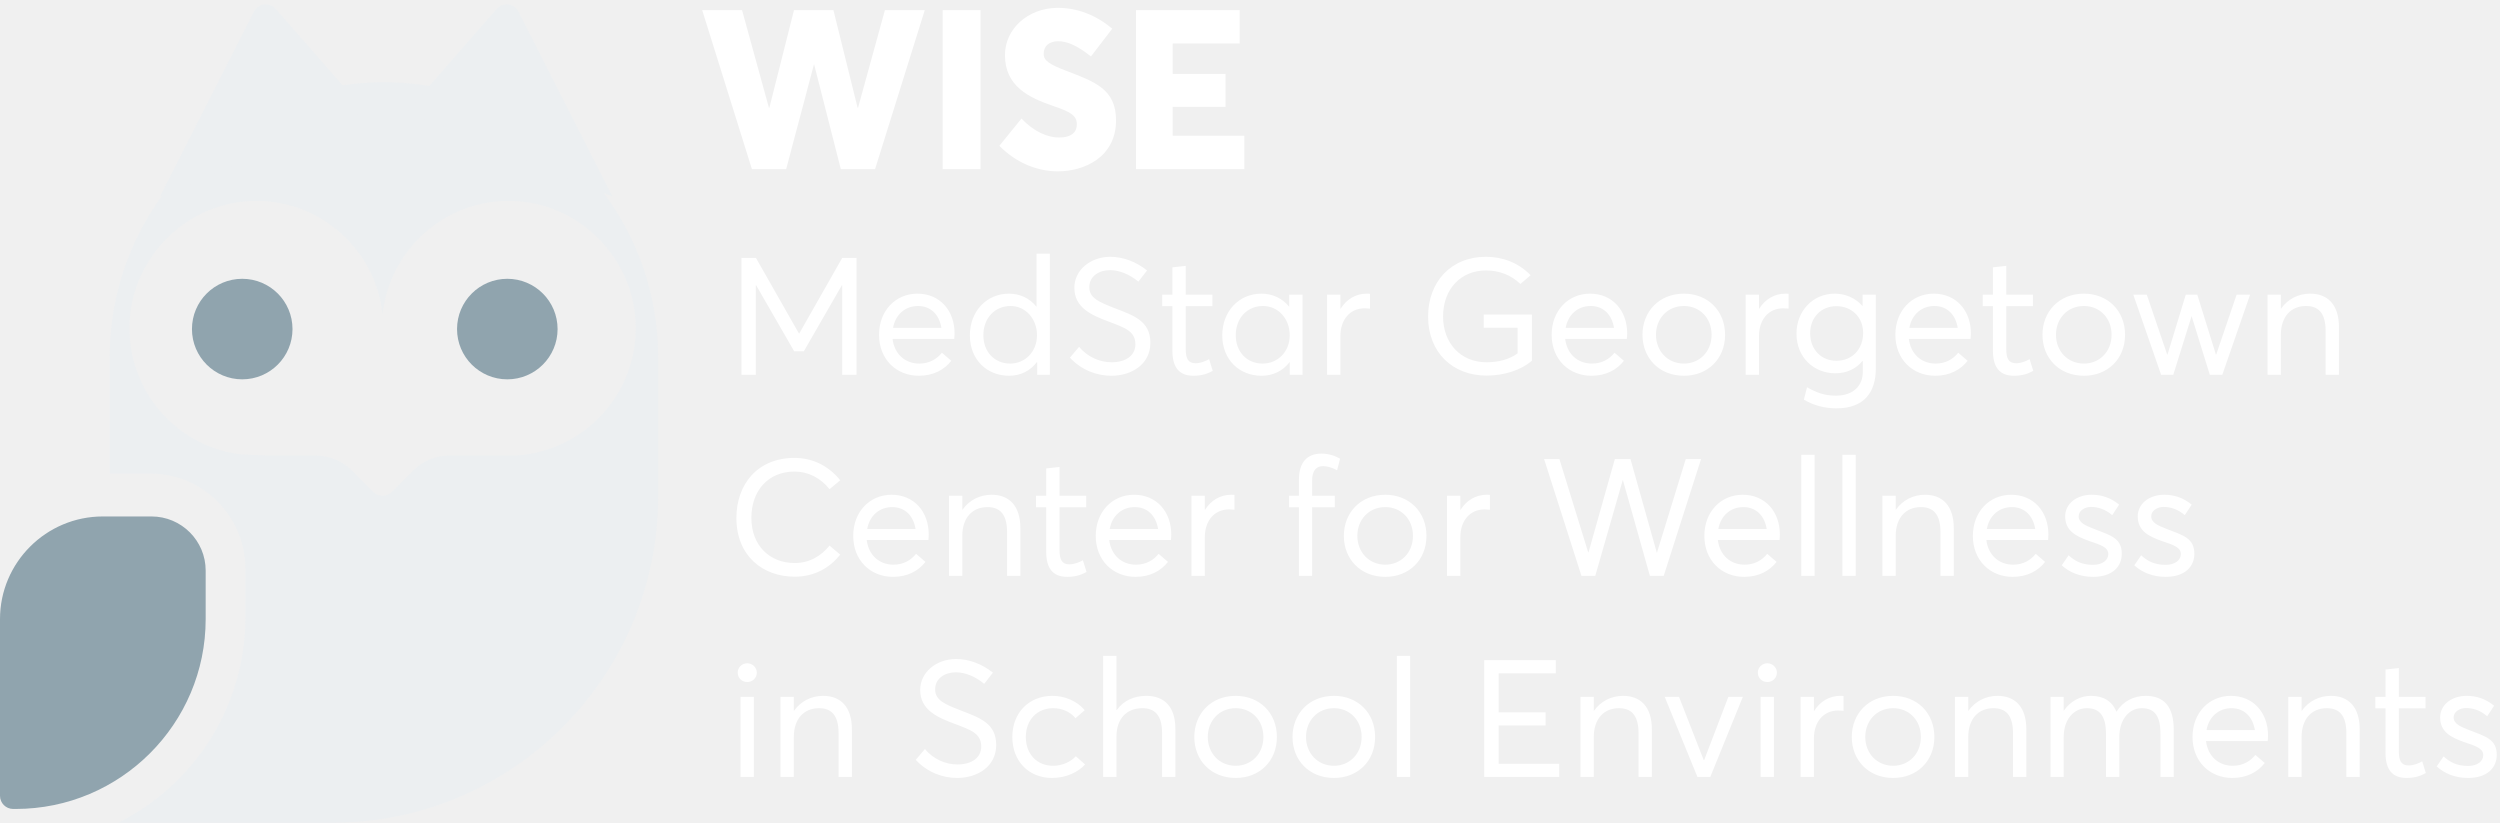
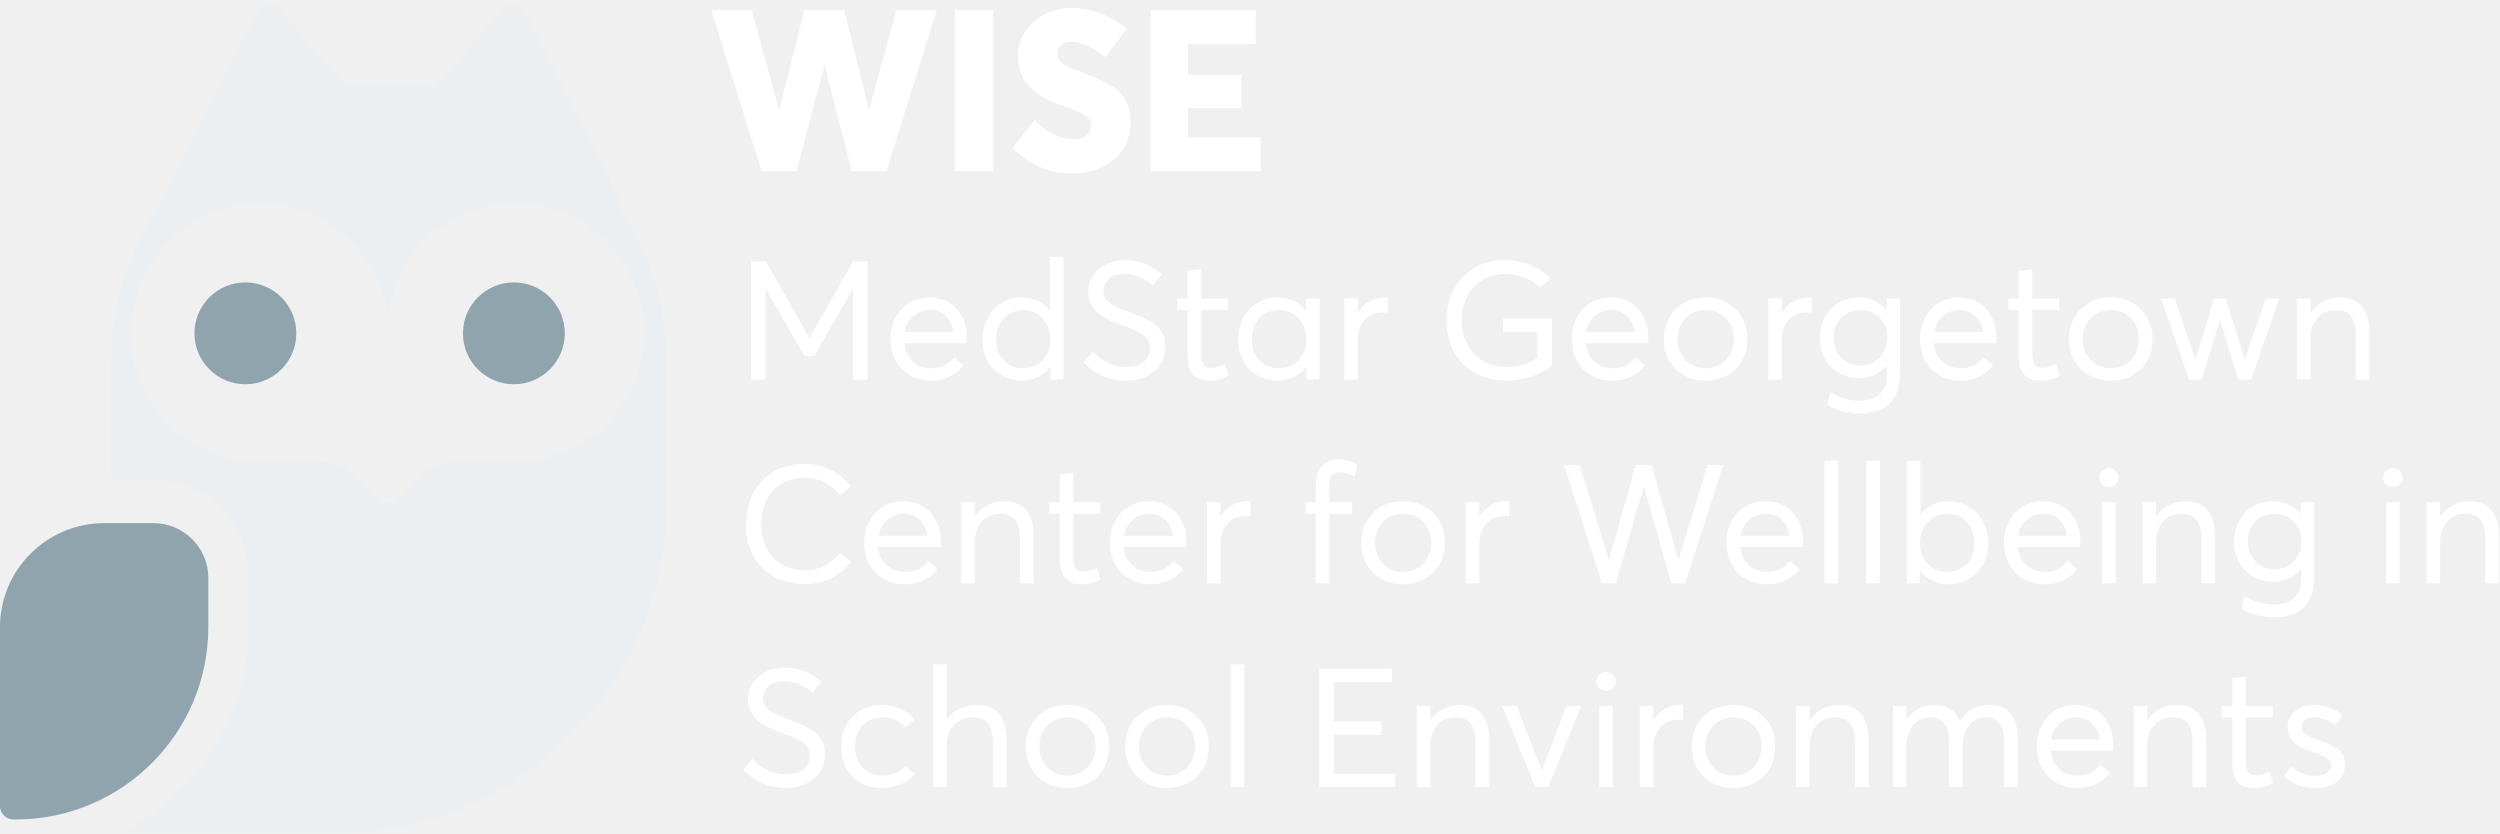
- <svg xmlns="http://www.w3.org/2000/svg" width="547px" height="180px" viewBox="0 0 547 180" version="1.1">
+ <svg xmlns="http://www.w3.org/2000/svg" width="540px" height="180px" viewBox="0 0 540 180" version="1.1">
  <defs />
  <g id="Logo" stroke="none" stroke-width="1" fill="none" fill-rule="evenodd">
    <g id="Artboard-Copy-7" transform="translate(-20, -29)">
      <g id="Group-2" transform="translate(20, 30)">
        <g id="Group">
          <path d="M3.421,176 L2.88,176 C1.289,176 3.98885737e-15,174.711 -4.4408921e-16,173.12 L0,134.472 C0,122.082 10.094,112 22.5,112 L33.15,112 C39.684,112 45,117.31 45,123.835 L45,134.472 C45,157.371 26.348,176 3.421,176 Z" id="path-1-path" fill="#90A4AE" />
          <path d="M72.808,179 L25.922,179 C42.373,170.742 53.695,153.732 53.695,134.03 L53.695,123.481 C53.695,111.959 44.379,102.616 32.885,102.616 L24,102.616 L24,77.159 C24,43.986 50.917,17 84,17 C117.085,17 144,43.988 144,77.159 L144,107.615 C144.002,146.977 112.065,179 72.808,179 Z M139.057,69.264 C138.308,55.431 127.084,43.988 113.299,43.027 C112.631,42.981 111.972,42.957 111.315,42.957 C97.017,42.957 85.249,53.792 83.711,67.718 C82.173,53.792 70.408,42.957 56.107,42.957 C55.446,42.957 54.779,42.981 54.108,43.027 C40.548,43.978 29.422,55.072 28.403,68.663 C27.275,83.727 38.109,96.461 52.362,98.392 L58.354,98.674 L69.083,98.674 C72.059,98.674 74.916,99.86 77.021,101.971 L81.67,106.632 C82.793,107.758 84.617,107.76 85.743,106.637 C85.745,106.635 85.746,106.633 85.748,106.632 L90.397,101.971 C92.502,99.86 95.357,98.674 98.335,98.674 L112.871,98.674 C127.996,97.753 139.9,84.824 139.057,69.264 Z" id="Combined-Shape" fill="#ECEFF1" />
          <circle id="Oval" fill="#90A4AE" cx="53" cy="71" r="11" />
          <circle id="Oval-Copy" fill="#90A4AE" cx="111" cy="71" r="11" />
          <path d="M60.305,0.93 L80,23.433 L35,42 L55.57,1.522 C56.291,0.104 58.025,-0.462 59.443,0.259 C59.77,0.425 60.063,0.653 60.305,0.93 Z" id="Triangle-2" fill="#ECEFF1" />
          <path d="M114.305,0.93 L134,23.433 L89,42 L109.57,1.522 C110.291,0.104 112.025,-0.462 113.443,0.259 C113.77,0.425 114.063,0.653 114.305,0.93 Z" id="Triangle-2-Copy" fill="#ECEFF1" transform="translate(111.5, 21) scale(-1, 1) translate(-111.5, -21) " />
        </g>
-         <path d="M184.272,55.44 L187.404,55.44 L187.404,81 L184.272,81 L184.272,61.416 L184.2,61.416 L175.884,75.852 L173.76,75.852 L165.444,61.416 L165.372,61.416 L165.372,81 L162.24,81 L162.24,55.44 L165.408,55.44 L174.804,71.964 L174.876,71.964 L184.272,55.44 Z M208.86,71.964 C208.86,72.432 208.788,73.044 208.788,73.152 L195.288,73.152 C195.684,76.428 197.988,78.552 201.156,78.552 C203.352,78.552 205.008,77.544 206.088,76.176 L208.14,77.94 C206.628,79.884 204.252,81.216 201.048,81.216 C196.08,81.216 192.336,77.58 192.336,72.252 C192.336,66.96 195.972,63.252 200.724,63.252 C205.62,63.252 208.86,66.924 208.86,71.964 Z M200.868,65.952 C198.132,65.952 195.936,67.752 195.396,70.74 L205.98,70.74 C205.512,67.86 203.676,65.952 200.868,65.952 Z M226.788,54.504 L229.704,54.504 L229.704,81 L226.932,81 L226.932,78.228 L226.86,78.228 C225.456,80.1 223.332,81.216 220.812,81.216 C215.952,81.216 212.208,77.724 212.208,72.36 C212.208,67.176 215.808,63.252 220.776,63.252 C223.152,63.252 225.312,64.26 226.752,66.096 L226.788,66.096 L226.788,54.504 Z M221.064,78.552 C224.16,78.552 226.896,76.068 226.896,72.36 C226.896,68.76 224.412,65.952 221.1,65.952 C217.788,65.952 215.16,68.472 215.16,72.36 C215.16,75.888 217.5,78.552 221.064,78.552 Z M243.168,81.216 C239.964,81.216 236.652,79.992 234.096,77.256 L236.112,74.88 C237.948,77.148 240.72,78.264 243.204,78.264 C246.336,78.264 248.424,76.788 248.424,74.34 C248.424,71.46 246.12,70.704 242.7,69.408 C238.92,68.004 235.068,66.384 235.068,61.956 C235.068,58.14 238.524,55.224 242.88,55.188 C245.724,55.188 248.532,56.232 250.98,58.176 L249.072,60.624 C247.056,58.932 244.788,58.104 242.88,58.104 C240.504,58.104 238.344,59.4 238.344,61.812 C238.308,64.26 240.612,65.124 243.78,66.384 C248.1,68.04 251.7,69.228 251.7,74.016 C251.7,78.732 247.56,81.216 243.168,81.216 Z M261.096,81.216 C257.964,81.216 256.524,79.308 256.524,75.78 L256.524,65.988 L254.292,65.988 L254.292,63.468 L256.524,63.468 L256.524,57.492 L259.44,57.168 L259.44,63.468 L265.272,63.468 L265.272,65.988 L259.44,65.988 L259.44,75.348 C259.44,77.436 259.944,78.48 261.6,78.48 C262.644,78.48 263.724,78.048 264.552,77.58 L265.344,80.136 C264.372,80.676 263.148,81.216 261.096,81.216 Z M282.084,63.468 L285,63.468 L285,81 L282.192,81 L282.192,78.228 L282.156,78.228 C280.752,80.1 278.592,81.216 276.036,81.216 C271.176,81.216 267.432,77.724 267.432,72.36 C267.432,67.176 271.032,63.252 276,63.252 C278.412,63.252 280.572,64.26 282.048,66.096 L282.084,66.096 L282.084,63.468 Z M276.288,78.552 C279.456,78.552 282.192,76.068 282.192,72.36 C282.192,68.76 279.708,65.952 276.324,65.952 C273.012,65.952 270.384,68.472 270.384,72.36 C270.384,75.888 272.724,78.552 276.288,78.552 Z M299.04,63.252 C299.328,63.252 299.58,63.252 299.76,63.288 L299.76,66.528 C299.364,66.492 298.896,66.456 298.608,66.456 C295.296,66.456 293.28,69.012 293.28,72.54 L293.28,81 L290.364,81 L290.364,63.468 L293.28,63.468 L293.28,66.564 L293.316,66.564 C294.612,64.476 296.664,63.252 299.04,63.252 Z M324.636,67.824 L335.184,67.824 L335.184,77.94 C332.808,79.956 329.172,81.18 325.248,81.18 C317.904,81.18 312.468,76.176 312.468,68.256 C312.468,60.696 317.436,55.188 325.14,55.188 C328.596,55.188 332.16,56.376 334.896,59.22 L332.664,61.128 C330.612,59.184 328.092,58.176 325.104,58.176 C319.74,58.176 315.744,62.136 315.744,68.256 C315.744,74.016 319.524,78.264 325.248,78.264 C327.804,78.264 330.144,77.688 332.052,76.32 L332.052,70.704 L324.636,70.704 L324.636,67.824 Z M356.028,71.964 C356.028,72.432 355.956,73.044 355.956,73.152 L342.456,73.152 C342.852,76.428 345.156,78.552 348.324,78.552 C350.52,78.552 352.176,77.544 353.256,76.176 L355.308,77.94 C353.796,79.884 351.42,81.216 348.216,81.216 C343.248,81.216 339.504,77.58 339.504,72.252 C339.504,66.96 343.14,63.252 347.892,63.252 C352.788,63.252 356.028,66.924 356.028,71.964 Z M348.036,65.952 C345.3,65.952 343.104,67.752 342.564,70.74 L353.148,70.74 C352.68,67.86 350.844,65.952 348.036,65.952 Z M368.448,81.216 C362.976,81.216 359.376,77.292 359.376,72.252 C359.376,67.212 362.976,63.252 368.448,63.252 C373.596,63.252 377.448,66.924 377.448,72.252 C377.448,77.58 373.596,81.216 368.448,81.216 Z M368.448,78.552 C371.832,78.552 374.496,75.96 374.496,72.252 C374.496,68.508 371.832,65.952 368.448,65.952 C364.776,65.952 362.328,68.76 362.328,72.252 C362.328,75.744 364.812,78.552 368.448,78.552 Z M390.624,63.252 C390.912,63.252 391.164,63.252 391.344,63.288 L391.344,66.528 C390.948,66.492 390.48,66.456 390.192,66.456 C386.88,66.456 384.864,69.012 384.864,72.54 L384.864,81 L381.948,81 L381.948,63.468 L384.864,63.468 L384.864,66.564 L384.9,66.564 C386.196,64.476 388.248,63.252 390.624,63.252 Z M407.544,63.468 L410.424,63.468 L410.424,79.668 C410.424,84.744 407.94,88.344 401.82,88.344 C399.192,88.344 396.78,87.696 394.692,86.436 L395.376,83.736 C397.428,84.888 399.192,85.572 401.676,85.572 C405.636,85.572 407.58,83.268 407.58,80.424 L407.58,77.976 L407.508,77.976 C406.14,79.668 404.088,80.676 401.568,80.676 C396.888,80.676 393.072,77.22 393.072,72 C393.072,67.032 396.672,63.252 401.424,63.252 C403.764,63.252 405.96,64.188 407.472,65.916 L407.544,65.916 L407.544,63.468 Z M401.784,77.94 C405.312,77.94 407.652,75.348 407.652,71.856 C407.652,68.328 405.096,65.988 401.784,65.988 C398.436,65.988 396.06,68.508 396.06,71.892 C396.06,75.636 398.652,77.94 401.784,77.94 Z M431.232,71.964 C431.232,72.432 431.16,73.044 431.16,73.152 L417.66,73.152 C418.056,76.428 420.36,78.552 423.528,78.552 C425.724,78.552 427.38,77.544 428.46,76.176 L430.512,77.94 C429,79.884 426.624,81.216 423.42,81.216 C418.452,81.216 414.708,77.58 414.708,72.252 C414.708,66.96 418.344,63.252 423.096,63.252 C427.992,63.252 431.232,66.924 431.232,71.964 Z M423.24,65.952 C420.504,65.952 418.308,67.752 417.768,70.74 L428.352,70.74 C427.884,67.86 426.048,65.952 423.24,65.952 Z M440.628,81.216 C437.496,81.216 436.056,79.308 436.056,75.78 L436.056,65.988 L433.824,65.988 L433.824,63.468 L436.056,63.468 L436.056,57.492 L438.972,57.168 L438.972,63.468 L444.804,63.468 L444.804,65.988 L438.972,65.988 L438.972,75.348 C438.972,77.436 439.476,78.48 441.132,78.48 C442.176,78.48 443.256,78.048 444.084,77.58 L444.876,80.136 C443.904,80.676 442.68,81.216 440.628,81.216 Z M455.964,81.216 C450.492,81.216 446.892,77.292 446.892,72.252 C446.892,67.212 450.492,63.252 455.964,63.252 C461.112,63.252 464.964,66.924 464.964,72.252 C464.964,77.58 461.112,81.216 455.964,81.216 Z M455.964,78.552 C459.348,78.552 462.012,75.96 462.012,72.252 C462.012,68.508 459.348,65.952 455.964,65.952 C452.292,65.952 449.844,68.76 449.844,72.252 C449.844,75.744 452.328,78.552 455.964,78.552 Z M489.372,63.468 L492.324,63.468 L486.24,81 L483.504,81 L479.544,68.22 L479.508,68.22 L475.512,81 L472.848,81 L466.764,63.468 L469.716,63.468 L474.18,76.572 L474.252,76.572 L478.248,63.468 L480.768,63.468 L484.836,76.572 L484.908,76.572 L489.372,63.468 Z M505.464,63.252 C509.244,63.252 511.764,65.592 511.764,70.596 L511.764,81 L508.848,81 L508.848,71.424 C508.848,67.32 507.12,65.952 504.564,65.952 C501.252,65.952 499.056,68.292 499.056,72.252 L499.056,81 L496.14,81 L496.14,63.468 L499.056,63.468 L499.056,66.528 L499.092,66.528 C500.568,64.44 502.872,63.252 505.464,63.252 Z M173.868,125.18 C166.956,125.18 161.124,120.68 161.124,112.328 C161.124,105.056 165.66,99.188 173.868,99.188 C177.396,99.188 181.068,100.628 183.84,104.084 L181.5,106.028 C179.556,103.58 176.82,102.176 173.868,102.176 C168.036,102.176 164.4,106.388 164.4,112.328 C164.4,118.412 168.468,122.192 173.868,122.192 C177.18,122.192 179.7,120.608 181.5,118.376 L183.84,120.356 C181.608,123.128 178.368,125.18 173.868,125.18 Z M203.208,115.964 C203.208,116.432 203.136,117.044 203.136,117.152 L189.636,117.152 C190.032,120.428 192.336,122.552 195.504,122.552 C197.7,122.552 199.356,121.544 200.436,120.176 L202.488,121.94 C200.976,123.884 198.6,125.216 195.396,125.216 C190.428,125.216 186.684,121.58 186.684,116.252 C186.684,110.96 190.32,107.252 195.072,107.252 C199.968,107.252 203.208,110.924 203.208,115.964 Z M195.216,109.952 C192.48,109.952 190.284,111.752 189.744,114.74 L200.328,114.74 C199.86,111.86 198.024,109.952 195.216,109.952 Z M216.96,107.252 C220.74,107.252 223.26,109.592 223.26,114.596 L223.26,125 L220.344,125 L220.344,115.424 C220.344,111.32 218.616,109.952 216.06,109.952 C212.748,109.952 210.552,112.292 210.552,116.252 L210.552,125 L207.636,125 L207.636,107.468 L210.552,107.468 L210.552,110.528 L210.588,110.528 C212.064,108.44 214.368,107.252 216.96,107.252 Z M233.484,125.216 C230.352,125.216 228.912,123.308 228.912,119.78 L228.912,109.988 L226.68,109.988 L226.68,107.468 L228.912,107.468 L228.912,101.492 L231.828,101.168 L231.828,107.468 L237.66,107.468 L237.66,109.988 L231.828,109.988 L231.828,119.348 C231.828,121.436 232.332,122.48 233.988,122.48 C235.032,122.48 236.112,122.048 236.94,121.58 L237.732,124.136 C236.76,124.676 235.536,125.216 233.484,125.216 Z M256.272,115.964 C256.272,116.432 256.2,117.044 256.2,117.152 L242.7,117.152 C243.096,120.428 245.4,122.552 248.568,122.552 C250.764,122.552 252.42,121.544 253.5,120.176 L255.552,121.94 C254.04,123.884 251.664,125.216 248.46,125.216 C243.492,125.216 239.748,121.58 239.748,116.252 C239.748,110.96 243.384,107.252 248.136,107.252 C253.032,107.252 256.272,110.924 256.272,115.964 Z M248.28,109.952 C245.544,109.952 243.348,111.752 242.808,114.74 L253.392,114.74 C252.924,111.86 251.088,109.952 248.28,109.952 Z M269.376,107.252 C269.664,107.252 269.916,107.252 270.096,107.288 L270.096,110.528 C269.7,110.492 269.232,110.456 268.944,110.456 C265.632,110.456 263.616,113.012 263.616,116.54 L263.616,125 L260.7,125 L260.7,107.468 L263.616,107.468 L263.616,110.564 L263.652,110.564 C264.948,108.476 267,107.252 269.376,107.252 Z M284.208,125 L284.208,109.988 L282.048,109.988 L282.048,107.468 L284.208,107.468 L284.208,103.94 C284.208,100.16 286.008,98.252 289.104,98.252 C290.868,98.252 292.236,98.792 293.208,99.368 L292.56,101.888 C291.444,101.312 290.436,100.988 289.5,100.988 C288.06,100.988 287.088,101.888 287.088,104.192 L287.088,107.468 L292.056,107.468 L292.056,109.988 L287.088,109.988 L287.088,125 L284.208,125 Z M303.108,125.216 C297.636,125.216 294.036,121.292 294.036,116.252 C294.036,111.212 297.636,107.252 303.108,107.252 C308.256,107.252 312.108,110.924 312.108,116.252 C312.108,121.58 308.256,125.216 303.108,125.216 Z M303.108,122.552 C306.492,122.552 309.156,119.96 309.156,116.252 C309.156,112.508 306.492,109.952 303.108,109.952 C299.436,109.952 296.988,112.76 296.988,116.252 C296.988,119.744 299.472,122.552 303.108,122.552 Z M325.284,107.252 C325.572,107.252 325.824,107.252 326.004,107.288 L326.004,110.528 C325.608,110.492 325.14,110.456 324.852,110.456 C321.54,110.456 319.524,113.012 319.524,116.54 L319.524,125 L316.608,125 L316.608,107.468 L319.524,107.468 L319.524,110.564 L319.56,110.564 C320.856,108.476 322.908,107.252 325.284,107.252 Z M368.844,99.44 L372.192,99.44 L364.02,125 L360.996,125 L355.092,104.048 L355.056,104.048 L349.044,125 L346.02,125 L337.848,99.44 L341.196,99.44 L347.496,119.852 L347.568,119.852 L353.328,99.44 L356.748,99.44 L362.508,119.924 L362.544,119.924 L368.844,99.44 Z M389.436,115.964 C389.436,116.432 389.364,117.044 389.364,117.152 L375.864,117.152 C376.26,120.428 378.564,122.552 381.732,122.552 C383.928,122.552 385.584,121.544 386.664,120.176 L388.716,121.94 C387.204,123.884 384.828,125.216 381.624,125.216 C376.656,125.216 372.912,121.58 372.912,116.252 C372.912,110.96 376.548,107.252 381.3,107.252 C386.196,107.252 389.436,110.924 389.436,115.964 Z M381.444,109.952 C378.708,109.952 376.512,111.752 375.972,114.74 L386.556,114.74 C386.088,111.86 384.252,109.952 381.444,109.952 Z M394.116,125 L394.116,98.504 L397.032,98.504 L397.032,125 L394.116,125 Z M403.116,125 L403.116,98.504 L406.032,98.504 L406.032,125 L403.116,125 Z M421.188,107.252 C424.968,107.252 427.488,109.592 427.488,114.596 L427.488,125 L424.572,125 L424.572,115.424 C424.572,111.32 422.844,109.952 420.288,109.952 C416.976,109.952 414.78,112.292 414.78,116.252 L414.78,125 L411.864,125 L411.864,107.468 L414.78,107.468 L414.78,110.528 L414.816,110.528 C416.292,108.44 418.596,107.252 421.188,107.252 Z M448.188,115.964 C448.188,116.432 448.116,117.044 448.116,117.152 L434.616,117.152 C435.012,120.428 437.316,122.552 440.484,122.552 C442.68,122.552 444.336,121.544 445.416,120.176 L447.468,121.94 C445.956,123.884 443.58,125.216 440.376,125.216 C435.408,125.216 431.664,121.58 431.664,116.252 C431.664,110.96 435.3,107.252 440.052,107.252 C444.948,107.252 448.188,110.924 448.188,115.964 Z M440.196,109.952 C437.46,109.952 435.264,111.752 434.724,114.74 L445.308,114.74 C444.84,111.86 443.004,109.952 440.196,109.952 Z M457.98,125.216 C455.1,125.216 452.832,124.244 451.104,122.696 L452.616,120.5 C453.984,121.76 455.496,122.588 457.98,122.588 C460.068,122.588 461.292,121.508 461.292,120.248 C461.292,118.736 459.672,118.232 457.116,117.368 C454.272,116.36 451.86,115.172 451.86,111.968 C451.86,109.268 454.308,107.252 457.656,107.252 C459.744,107.252 461.724,107.828 463.668,109.412 L462.156,111.716 C460.608,110.384 458.988,109.916 457.512,109.916 C456.18,109.916 454.812,110.708 454.812,111.968 C454.812,113.336 456.252,113.984 458.124,114.704 C461.832,116.144 464.28,116.756 464.244,120.212 C464.244,122.948 462.192,125.216 457.98,125.216 Z M473.856,125.216 C470.976,125.216 468.708,124.244 466.98,122.696 L468.492,120.5 C469.86,121.76 471.372,122.588 473.856,122.588 C475.944,122.588 477.168,121.508 477.168,120.248 C477.168,118.736 475.548,118.232 472.992,117.368 C470.148,116.36 467.736,115.172 467.736,111.968 C467.736,109.268 470.184,107.252 473.532,107.252 C475.62,107.252 477.6,107.828 479.544,109.412 L478.032,111.716 C476.484,110.384 474.864,109.916 473.388,109.916 C472.056,109.916 470.688,110.708 470.688,111.968 C470.688,113.336 472.128,113.984 474,114.704 C477.708,116.144 480.156,116.756 480.12,120.212 C480.12,122.948 478.068,125.216 473.856,125.216 Z M163.5,148.228 C162.312,148.228 161.412,147.328 161.412,146.176 C161.412,145.06 162.312,144.124 163.5,144.124 C164.652,144.124 165.588,145.06 165.588,146.176 C165.588,147.328 164.652,148.228 163.5,148.228 Z M162.024,169 L162.024,151.468 L164.94,151.468 L164.94,169 L162.024,169 Z M180.096,151.252 C183.876,151.252 186.396,153.592 186.396,158.596 L186.396,169 L183.48,169 L183.48,159.424 C183.48,155.32 181.752,153.952 179.196,153.952 C175.884,153.952 173.688,156.292 173.688,160.252 L173.688,169 L170.772,169 L170.772,151.468 L173.688,151.468 L173.688,154.528 L173.724,154.528 C175.2,152.44 177.504,151.252 180.096,151.252 Z M209.436,169.216 C206.232,169.216 202.92,167.992 200.364,165.256 L202.38,162.88 C204.216,165.148 206.988,166.264 209.472,166.264 C212.604,166.264 214.692,164.788 214.692,162.34 C214.692,159.46 212.388,158.704 208.968,157.408 C205.188,156.004 201.336,154.384 201.336,149.956 C201.336,146.14 204.792,143.224 209.148,143.188 C211.992,143.188 214.8,144.232 217.248,146.176 L215.34,148.624 C213.324,146.932 211.056,146.104 209.148,146.104 C206.772,146.104 204.612,147.4 204.612,149.812 C204.576,152.26 206.88,153.124 210.048,154.384 C214.368,156.04 217.968,157.228 217.968,162.016 C217.968,166.732 213.828,169.216 209.436,169.216 Z M230.172,169.216 C225.132,169.216 221.496,165.58 221.496,160.252 C221.496,154.96 225.132,151.252 230.28,151.252 C232.908,151.252 235.608,152.332 237.336,154.384 L235.32,156.148 C234.24,154.816 232.512,153.952 230.424,153.952 C226.896,153.952 224.448,156.544 224.448,160.252 C224.448,163.996 226.896,166.552 230.424,166.552 C232.476,166.552 234.312,165.652 235.392,164.464 L237.408,166.264 C235.932,167.92 233.304,169.216 230.172,169.216 Z M250.8,151.252 C254.616,151.252 257.172,153.484 257.172,158.488 L257.172,169 L254.256,169 L254.256,159.316 C254.256,155.356 252.528,153.952 249.972,153.952 C246.48,153.952 244.284,156.256 244.284,160.18 L244.284,169 L241.368,169 L241.368,142.504 L244.284,142.504 L244.284,154.348 L244.356,154.348 C245.796,152.332 248.1,151.252 250.8,151.252 Z M270.384,169.216 C264.912,169.216 261.312,165.292 261.312,160.252 C261.312,155.212 264.912,151.252 270.384,151.252 C275.532,151.252 279.384,154.924 279.384,160.252 C279.384,165.58 275.532,169.216 270.384,169.216 Z M270.384,166.552 C273.768,166.552 276.432,163.96 276.432,160.252 C276.432,156.508 273.768,153.952 270.384,153.952 C266.712,153.952 264.264,156.76 264.264,160.252 C264.264,163.744 266.748,166.552 270.384,166.552 Z M291.876,169.216 C286.404,169.216 282.804,165.292 282.804,160.252 C282.804,155.212 286.404,151.252 291.876,151.252 C297.024,151.252 300.876,154.924 300.876,160.252 C300.876,165.58 297.024,169.216 291.876,169.216 Z M291.876,166.552 C295.26,166.552 297.924,163.96 297.924,160.252 C297.924,156.508 295.26,153.952 291.876,153.952 C288.204,153.952 285.756,156.76 285.756,160.252 C285.756,163.744 288.24,166.552 291.876,166.552 Z M305.628,169 L305.628,142.504 L308.544,142.504 L308.544,169 L305.628,169 Z M324.744,169 L324.744,143.44 L340.404,143.44 L340.404,146.32 L327.912,146.32 L327.912,154.852 L338.172,154.852 L338.172,157.732 L327.912,157.732 L327.912,166.12 L341.16,166.12 L341.16,169 L324.744,169 Z M355.128,151.252 C358.908,151.252 361.428,153.592 361.428,158.596 L361.428,169 L358.512,169 L358.512,159.424 C358.512,155.32 356.784,153.952 354.228,153.952 C350.916,153.952 348.72,156.292 348.72,160.252 L348.72,169 L345.804,169 L345.804,151.468 L348.72,151.468 L348.72,154.528 L348.756,154.528 C350.232,152.44 352.536,151.252 355.128,151.252 Z M378.168,151.468 L381.336,151.468 L374.208,169 L371.4,169 L364.236,151.468 L367.368,151.468 L372.768,165.292 L372.876,165.292 L378.168,151.468 Z M386.7,148.228 C385.512,148.228 384.612,147.328 384.612,146.176 C384.612,145.06 385.512,144.124 386.7,144.124 C387.852,144.124 388.788,145.06 388.788,146.176 C388.788,147.328 387.852,148.228 386.7,148.228 Z M385.224,169 L385.224,151.468 L388.14,151.468 L388.14,169 L385.224,169 Z M402.648,151.252 C402.936,151.252 403.188,151.252 403.368,151.288 L403.368,154.528 C402.972,154.492 402.504,154.456 402.216,154.456 C398.904,154.456 396.888,157.012 396.888,160.54 L396.888,169 L393.972,169 L393.972,151.468 L396.888,151.468 L396.888,154.564 L396.924,154.564 C398.22,152.476 400.272,151.252 402.648,151.252 Z M414.24,169.216 C408.768,169.216 405.168,165.292 405.168,160.252 C405.168,155.212 408.768,151.252 414.24,151.252 C419.388,151.252 423.24,154.924 423.24,160.252 C423.24,165.58 419.388,169.216 414.24,169.216 Z M414.24,166.552 C417.624,166.552 420.288,163.96 420.288,160.252 C420.288,156.508 417.624,153.952 414.24,153.952 C410.568,153.952 408.12,156.76 408.12,160.252 C408.12,163.744 410.604,166.552 414.24,166.552 Z M437.064,151.252 C440.844,151.252 443.364,153.592 443.364,158.596 L443.364,169 L440.448,169 L440.448,159.424 C440.448,155.32 438.72,153.952 436.164,153.952 C432.852,153.952 430.656,156.292 430.656,160.252 L430.656,169 L427.74,169 L427.74,151.468 L430.656,151.468 L430.656,154.528 L430.692,154.528 C432.168,152.44 434.472,151.252 437.064,151.252 Z M469.464,151.252 C473.46,151.252 475.62,153.556 475.62,158.74 L475.62,169 L472.704,169 L472.704,159.532 C472.704,155.572 471.372,153.952 468.6,153.952 C465.9,153.952 463.704,156.364 463.704,160.288 L463.704,169 L460.788,169 L460.788,159.496 C460.788,155.608 459.348,153.952 456.612,153.952 C453.768,153.952 451.536,156.364 451.536,160.288 L451.536,169 L448.656,169 L448.656,151.468 L451.536,151.468 L451.536,154.492 L451.572,154.492 C453.012,152.404 455.208,151.252 457.476,151.252 C460.176,151.252 462.12,152.368 463.056,154.708 L463.092,154.708 C464.496,152.476 466.8,151.252 469.464,151.252 Z M496.248,159.964 C496.248,160.432 496.176,161.044 496.176,161.152 L482.676,161.152 C483.072,164.428 485.376,166.552 488.544,166.552 C490.74,166.552 492.396,165.544 493.476,164.176 L495.528,165.94 C494.016,167.884 491.64,169.216 488.436,169.216 C483.468,169.216 479.724,165.58 479.724,160.252 C479.724,154.96 483.36,151.252 488.112,151.252 C493.008,151.252 496.248,154.924 496.248,159.964 Z M488.256,153.952 C485.52,153.952 483.324,155.752 482.784,158.74 L493.368,158.74 C492.9,155.86 491.064,153.952 488.256,153.952 Z M510,151.252 C513.78,151.252 516.3,153.592 516.3,158.596 L516.3,169 L513.384,169 L513.384,159.424 C513.384,155.32 511.656,153.952 509.1,153.952 C505.788,153.952 503.592,156.292 503.592,160.252 L503.592,169 L500.676,169 L500.676,151.468 L503.592,151.468 L503.592,154.528 L503.628,154.528 C505.104,152.44 507.408,151.252 510,151.252 Z M526.524,169.216 C523.392,169.216 521.952,167.308 521.952,163.78 L521.952,153.988 L519.72,153.988 L519.72,151.468 L521.952,151.468 L521.952,145.492 L524.868,145.168 L524.868,151.468 L530.7,151.468 L530.7,153.988 L524.868,153.988 L524.868,163.348 C524.868,165.436 525.372,166.48 527.028,166.48 C528.072,166.48 529.152,166.048 529.98,165.58 L530.772,168.136 C529.8,168.676 528.576,169.216 526.524,169.216 Z M540.024,169.216 C537.144,169.216 534.876,168.244 533.148,166.696 L534.66,164.5 C536.028,165.76 537.54,166.588 540.024,166.588 C542.112,166.588 543.336,165.508 543.336,164.248 C543.336,162.736 541.716,162.232 539.16,161.368 C536.316,160.36 533.904,159.172 533.904,155.968 C533.904,153.268 536.352,151.252 539.7,151.252 C541.788,151.252 543.768,151.828 545.712,153.412 L544.2,155.716 C542.652,154.384 541.032,153.916 539.556,153.916 C538.224,153.916 536.856,154.708 536.856,155.968 C536.856,157.336 538.296,157.984 540.168,158.704 C543.876,160.144 546.324,160.756 546.288,164.212 C546.288,166.948 544.236,169.216 540.024,169.216 Z" id="MedStar-Georgetown-C" fill="#FFFFFF" />
+         <path d="M184.272,55.44 L187.404,55.44 L187.404,81 L184.272,81 L184.272,61.416 L184.2,61.416 L175.884,75.852 L173.76,75.852 L165.444,61.416 L165.372,61.416 L165.372,81 L162.24,81 L162.24,55.44 L165.408,55.44 L174.804,71.964 L174.876,71.964 L184.272,55.44 Z M208.86,71.964 C208.86,72.432 208.788,73.044 208.788,73.152 L195.288,73.152 C195.684,76.428 197.988,78.552 201.156,78.552 C203.352,78.552 205.008,77.544 206.088,76.176 L208.14,77.94 C206.628,79.884 204.252,81.216 201.048,81.216 C196.08,81.216 192.336,77.58 192.336,72.252 C192.336,66.96 195.972,63.252 200.724,63.252 C205.62,63.252 208.86,66.924 208.86,71.964 Z M200.868,65.952 C198.132,65.952 195.936,67.752 195.396,70.74 L205.98,70.74 C205.512,67.86 203.676,65.952 200.868,65.952 Z M226.788,54.504 L229.704,54.504 L229.704,81 L226.932,81 L226.932,78.228 L226.86,78.228 C225.456,80.1 223.332,81.216 220.812,81.216 C215.952,81.216 212.208,77.724 212.208,72.36 C212.208,67.176 215.808,63.252 220.776,63.252 C223.152,63.252 225.312,64.26 226.752,66.096 L226.788,66.096 L226.788,54.504 Z M221.064,78.552 C224.16,78.552 226.896,76.068 226.896,72.36 C226.896,68.76 224.412,65.952 221.1,65.952 C217.788,65.952 215.16,68.472 215.16,72.36 C215.16,75.888 217.5,78.552 221.064,78.552 Z M243.168,81.216 C239.964,81.216 236.652,79.992 234.096,77.256 L236.112,74.88 C237.948,77.148 240.72,78.264 243.204,78.264 C246.336,78.264 248.424,76.788 248.424,74.34 C248.424,71.46 246.12,70.704 242.7,69.408 C238.92,68.004 235.068,66.384 235.068,61.956 C235.068,58.14 238.524,55.224 242.88,55.188 C245.724,55.188 248.532,56.232 250.98,58.176 L249.072,60.624 C247.056,58.932 244.788,58.104 242.88,58.104 C240.504,58.104 238.344,59.4 238.344,61.812 C238.308,64.26 240.612,65.124 243.78,66.384 C248.1,68.04 251.7,69.228 251.7,74.016 C251.7,78.732 247.56,81.216 243.168,81.216 Z M261.096,81.216 C257.964,81.216 256.524,79.308 256.524,75.78 L256.524,65.988 L254.292,65.988 L254.292,63.468 L256.524,63.468 L256.524,57.492 L259.44,57.168 L259.44,63.468 L265.272,63.468 L265.272,65.988 L259.44,65.988 L259.44,75.348 C259.44,77.436 259.944,78.48 261.6,78.48 C262.644,78.48 263.724,78.048 264.552,77.58 L265.344,80.136 C264.372,80.676 263.148,81.216 261.096,81.216 Z M282.084,63.468 L285,63.468 L285,81 L282.192,81 L282.192,78.228 L282.156,78.228 C280.752,80.1 278.592,81.216 276.036,81.216 C271.176,81.216 267.432,77.724 267.432,72.36 C267.432,67.176 271.032,63.252 276,63.252 C278.412,63.252 280.572,64.26 282.048,66.096 L282.084,66.096 L282.084,63.468 Z M276.288,78.552 C279.456,78.552 282.192,76.068 282.192,72.36 C282.192,68.76 279.708,65.952 276.324,65.952 C273.012,65.952 270.384,68.472 270.384,72.36 C270.384,75.888 272.724,78.552 276.288,78.552 Z M299.04,63.252 C299.328,63.252 299.58,63.252 299.76,63.288 L299.76,66.528 C299.364,66.492 298.896,66.456 298.608,66.456 C295.296,66.456 293.28,69.012 293.28,72.54 L293.28,81 L290.364,81 L290.364,63.468 L293.28,63.468 L293.28,66.564 L293.316,66.564 C294.612,64.476 296.664,63.252 299.04,63.252 Z M324.636,67.824 L335.184,67.824 L335.184,77.94 C332.808,79.956 329.172,81.18 325.248,81.18 C317.904,81.18 312.468,76.176 312.468,68.256 C312.468,60.696 317.436,55.188 325.14,55.188 C328.596,55.188 332.16,56.376 334.896,59.22 L332.664,61.128 C330.612,59.184 328.092,58.176 325.104,58.176 C319.74,58.176 315.744,62.136 315.744,68.256 C315.744,74.016 319.524,78.264 325.248,78.264 C327.804,78.264 330.144,77.688 332.052,76.32 L332.052,70.704 L324.636,70.704 L324.636,67.824 Z M356.028,71.964 C356.028,72.432 355.956,73.044 355.956,73.152 L342.456,73.152 C342.852,76.428 345.156,78.552 348.324,78.552 C350.52,78.552 352.176,77.544 353.256,76.176 L355.308,77.94 C353.796,79.884 351.42,81.216 348.216,81.216 C343.248,81.216 339.504,77.58 339.504,72.252 C339.504,66.96 343.14,63.252 347.892,63.252 C352.788,63.252 356.028,66.924 356.028,71.964 Z M348.036,65.952 C345.3,65.952 343.104,67.752 342.564,70.74 L353.148,70.74 C352.68,67.86 350.844,65.952 348.036,65.952 Z M368.448,81.216 C362.976,81.216 359.376,77.292 359.376,72.252 C359.376,67.212 362.976,63.252 368.448,63.252 C373.596,63.252 377.448,66.924 377.448,72.252 C377.448,77.58 373.596,81.216 368.448,81.216 Z M368.448,78.552 C371.832,78.552 374.496,75.96 374.496,72.252 C374.496,68.508 371.832,65.952 368.448,65.952 C364.776,65.952 362.328,68.76 362.328,72.252 C362.328,75.744 364.812,78.552 368.448,78.552 Z M390.624,63.252 C390.912,63.252 391.164,63.252 391.344,63.288 L391.344,66.528 C390.948,66.492 390.48,66.456 390.192,66.456 C386.88,66.456 384.864,69.012 384.864,72.54 L384.864,81 L381.948,81 L381.948,63.468 L384.864,63.468 L384.864,66.564 L384.9,66.564 C386.196,64.476 388.248,63.252 390.624,63.252 Z M407.544,63.468 L410.424,63.468 L410.424,79.668 C410.424,84.744 407.94,88.344 401.82,88.344 C399.192,88.344 396.78,87.696 394.692,86.436 L395.376,83.736 C397.428,84.888 399.192,85.572 401.676,85.572 C405.636,85.572 407.58,83.268 407.58,80.424 L407.58,77.976 L407.508,77.976 C406.14,79.668 404.088,80.676 401.568,80.676 C396.888,80.676 393.072,77.22 393.072,72 C393.072,67.032 396.672,63.252 401.424,63.252 C403.764,63.252 405.96,64.188 407.472,65.916 L407.544,65.916 L407.544,63.468 Z M401.784,77.94 C405.312,77.94 407.652,75.348 407.652,71.856 C407.652,68.328 405.096,65.988 401.784,65.988 C398.436,65.988 396.06,68.508 396.06,71.892 C396.06,75.636 398.652,77.94 401.784,77.94 Z M431.232,71.964 C431.232,72.432 431.16,73.044 431.16,73.152 L417.66,73.152 C418.056,76.428 420.36,78.552 423.528,78.552 C425.724,78.552 427.38,77.544 428.46,76.176 L430.512,77.94 C429,79.884 426.624,81.216 423.42,81.216 C418.452,81.216 414.708,77.58 414.708,72.252 C414.708,66.96 418.344,63.252 423.096,63.252 C427.992,63.252 431.232,66.924 431.232,71.964 Z M423.24,65.952 C420.504,65.952 418.308,67.752 417.768,70.74 L428.352,70.74 C427.884,67.86 426.048,65.952 423.24,65.952 Z M440.628,81.216 C437.496,81.216 436.056,79.308 436.056,75.78 L436.056,65.988 L433.824,65.988 L433.824,63.468 L436.056,63.468 L436.056,57.492 L438.972,57.168 L438.972,63.468 L444.804,63.468 L444.804,65.988 L438.972,65.988 L438.972,75.348 C438.972,77.436 439.476,78.48 441.132,78.48 C442.176,78.48 443.256,78.048 444.084,77.58 L444.876,80.136 C443.904,80.676 442.68,81.216 440.628,81.216 Z M455.964,81.216 C450.492,81.216 446.892,77.292 446.892,72.252 C446.892,67.212 450.492,63.252 455.964,63.252 C461.112,63.252 464.964,66.924 464.964,72.252 C464.964,77.58 461.112,81.216 455.964,81.216 Z M455.964,78.552 C459.348,78.552 462.012,75.96 462.012,72.252 C462.012,68.508 459.348,65.952 455.964,65.952 C452.292,65.952 449.844,68.76 449.844,72.252 C449.844,75.744 452.328,78.552 455.964,78.552 Z M489.372,63.468 L492.324,63.468 L486.24,81 L483.504,81 L479.544,68.22 L479.508,68.22 L475.512,81 L472.848,81 L466.764,63.468 L469.716,63.468 L474.18,76.572 L474.252,76.572 L478.248,63.468 L480.768,63.468 L484.836,76.572 L484.908,76.572 L489.372,63.468 Z M505.464,63.252 C509.244,63.252 511.764,65.592 511.764,70.596 L511.764,81 L508.848,81 L508.848,71.424 C508.848,67.32 507.12,65.952 504.564,65.952 C501.252,65.952 499.056,68.292 499.056,72.252 L499.056,81 L496.14,81 L496.14,63.468 L499.056,63.468 L499.056,66.528 L499.092,66.528 C500.568,64.44 502.872,63.252 505.464,63.252 Z M173.868,125.18 C166.956,125.18 161.124,120.68 161.124,112.328 C161.124,105.056 165.66,99.188 173.868,99.188 C177.396,99.188 181.068,100.628 183.84,104.084 L181.5,106.028 C179.556,103.58 176.82,102.176 173.868,102.176 C168.036,102.176 164.4,106.388 164.4,112.328 C164.4,118.412 168.468,122.192 173.868,122.192 C177.18,122.192 179.7,120.608 181.5,118.376 L183.84,120.356 C181.608,123.128 178.368,125.18 173.868,125.18 Z M203.208,115.964 C203.208,116.432 203.136,117.044 203.136,117.152 L189.636,117.152 C190.032,120.428 192.336,122.552 195.504,122.552 C197.7,122.552 199.356,121.544 200.436,120.176 L202.488,121.94 C200.976,123.884 198.6,125.216 195.396,125.216 C190.428,125.216 186.684,121.58 186.684,116.252 C186.684,110.96 190.32,107.252 195.072,107.252 C199.968,107.252 203.208,110.924 203.208,115.964 Z M195.216,109.952 C192.48,109.952 190.284,111.752 189.744,114.74 L200.328,114.74 C199.86,111.86 198.024,109.952 195.216,109.952 Z M216.96,107.252 C220.74,107.252 223.26,109.592 223.26,114.596 L223.26,125 L220.344,125 L220.344,115.424 C220.344,111.32 218.616,109.952 216.06,109.952 C212.748,109.952 210.552,112.292 210.552,116.252 L210.552,125 L207.636,125 L207.636,107.468 L210.552,107.468 L210.552,110.528 L210.588,110.528 C212.064,108.44 214.368,107.252 216.96,107.252 Z M233.484,125.216 C230.352,125.216 228.912,123.308 228.912,119.78 L228.912,109.988 L226.68,109.988 L226.68,107.468 L228.912,107.468 L228.912,101.492 L231.828,101.168 L231.828,107.468 L237.66,107.468 L237.66,109.988 L231.828,109.988 L231.828,119.348 C231.828,121.436 232.332,122.48 233.988,122.48 C235.032,122.48 236.112,122.048 236.94,121.58 L237.732,124.136 C236.76,124.676 235.536,125.216 233.484,125.216 Z M256.272,115.964 C256.272,116.432 256.2,117.044 256.2,117.152 L242.7,117.152 C243.096,120.428 245.4,122.552 248.568,122.552 C250.764,122.552 252.42,121.544 253.5,120.176 L255.552,121.94 C254.04,123.884 251.664,125.216 248.46,125.216 C243.492,125.216 239.748,121.58 239.748,116.252 C239.748,110.96 243.384,107.252 248.136,107.252 C253.032,107.252 256.272,110.924 256.272,115.964 Z M248.28,109.952 C245.544,109.952 243.348,111.752 242.808,114.74 L253.392,114.74 C252.924,111.86 251.088,109.952 248.28,109.952 Z M269.376,107.252 C269.664,107.252 269.916,107.252 270.096,107.288 L270.096,110.528 C269.7,110.492 269.232,110.456 268.944,110.456 C265.632,110.456 263.616,113.012 263.616,116.54 L263.616,125 L260.7,125 L260.7,107.468 L263.616,107.468 L263.616,110.564 L263.652,110.564 C264.948,108.476 267,107.252 269.376,107.252 Z M284.208,125 L284.208,109.988 L282.048,109.988 L282.048,107.468 L284.208,107.468 L284.208,103.94 C284.208,100.16 286.008,98.252 289.104,98.252 C290.868,98.252 292.236,98.792 293.208,99.368 L292.56,101.888 C291.444,101.312 290.436,100.988 289.5,100.988 C288.06,100.988 287.088,101.888 287.088,104.192 L287.088,107.468 L292.056,107.468 L292.056,109.988 L287.088,109.988 L287.088,125 L284.208,125 Z M303.108,125.216 C297.636,125.216 294.036,121.292 294.036,116.252 C294.036,111.212 297.636,107.252 303.108,107.252 C308.256,107.252 312.108,110.924 312.108,116.252 C312.108,121.58 308.256,125.216 303.108,125.216 Z M303.108,122.552 C306.492,122.552 309.156,119.96 309.156,116.252 C309.156,112.508 306.492,109.952 303.108,109.952 C299.436,109.952 296.988,112.76 296.988,116.252 C296.988,119.744 299.472,122.552 303.108,122.552 Z M325.284,107.252 C325.572,107.252 325.824,107.252 326.004,107.288 L326.004,110.528 C325.608,110.492 325.14,110.456 324.852,110.456 C321.54,110.456 319.524,113.012 319.524,116.54 L319.524,125 L316.608,125 L316.608,107.468 L319.524,107.468 L319.524,110.564 L319.56,110.564 C320.856,108.476 322.908,107.252 325.284,107.252 Z M368.844,99.44 L372.192,99.44 L364.02,125 L360.996,125 L355.092,104.048 L355.056,104.048 L349.044,125 L346.02,125 L337.848,99.44 L341.196,99.44 L347.496,119.852 L347.568,119.852 L353.328,99.44 L356.748,99.44 L362.508,119.924 L362.544,119.924 L368.844,99.44 Z M389.436,115.964 C389.436,116.432 389.364,117.044 389.364,117.152 L375.864,117.152 C376.26,120.428 378.564,122.552 381.732,122.552 C383.928,122.552 385.584,121.544 386.664,120.176 L388.716,121.94 C387.204,123.884 384.828,125.216 381.624,125.216 C376.656,125.216 372.912,121.58 372.912,116.252 C372.912,110.96 376.548,107.252 381.3,107.252 C386.196,107.252 389.436,110.924 389.436,115.964 Z M381.444,109.952 C378.708,109.952 376.512,111.752 375.972,114.74 L386.556,114.74 C386.088,111.86 384.252,109.952 381.444,109.952 Z M394.116,125 L394.116,98.504 L397.032,98.504 L397.032,125 L394.116,125 Z M403.116,125 L403.116,98.504 L406.032,98.504 L406.032,125 L403.116,125 Z M420.9,107.252 C425.832,107.252 429.468,111.176 429.468,116.36 C429.468,121.724 425.688,125.216 420.864,125.216 C418.308,125.216 416.148,124.1 414.744,122.228 L414.672,122.228 L414.672,125 L411.9,125 L411.9,98.504 L414.816,98.504 L414.816,110.096 L414.852,110.096 C416.328,108.26 418.488,107.252 420.9,107.252 Z M420.576,122.552 C424.14,122.552 426.48,119.888 426.48,116.36 C426.48,112.472 423.888,109.952 420.54,109.952 C417.192,109.952 414.708,112.76 414.708,116.36 C414.708,120.068 417.444,122.552 420.576,122.552 Z M449.376,115.964 C449.376,116.432 449.304,117.044 449.304,117.152 L435.804,117.152 C436.2,120.428 438.504,122.552 441.672,122.552 C443.868,122.552 445.524,121.544 446.604,120.176 L448.656,121.94 C447.144,123.884 444.768,125.216 441.564,125.216 C436.596,125.216 432.852,121.58 432.852,116.252 C432.852,110.96 436.488,107.252 441.24,107.252 C446.136,107.252 449.376,110.924 449.376,115.964 Z M441.384,109.952 C438.648,109.952 436.452,111.752 435.912,114.74 L446.496,114.74 C446.028,111.86 444.192,109.952 441.384,109.952 Z M455.532,104.228 C454.344,104.228 453.444,103.328 453.444,102.176 C453.444,101.06 454.344,100.124 455.532,100.124 C456.684,100.124 457.62,101.06 457.62,102.176 C457.62,103.328 456.684,104.228 455.532,104.228 Z M454.056,125 L454.056,107.468 L456.972,107.468 L456.972,125 L454.056,125 Z M472.128,107.252 C475.908,107.252 478.428,109.592 478.428,114.596 L478.428,125 L475.512,125 L475.512,115.424 C475.512,111.32 473.784,109.952 471.228,109.952 C467.916,109.952 465.72,112.292 465.72,116.252 L465.72,125 L462.804,125 L462.804,107.468 L465.72,107.468 L465.72,110.528 L465.756,110.528 C467.232,108.44 469.536,107.252 472.128,107.252 Z M497.004,107.468 L499.884,107.468 L499.884,123.668 C499.884,128.744 497.4,132.344 491.28,132.344 C488.652,132.344 486.24,131.696 484.152,130.436 L484.836,127.736 C486.888,128.888 488.652,129.572 491.136,129.572 C495.096,129.572 497.04,127.268 497.04,124.424 L497.04,121.976 L496.968,121.976 C495.6,123.668 493.548,124.676 491.028,124.676 C486.348,124.676 482.532,121.22 482.532,116 C482.532,111.032 486.132,107.252 490.884,107.252 C493.224,107.252 495.42,108.188 496.932,109.916 L497.004,109.916 L497.004,107.468 Z M491.244,121.94 C494.772,121.94 497.112,119.348 497.112,115.856 C497.112,112.328 494.556,109.988 491.244,109.988 C487.896,109.988 485.52,112.508 485.52,115.892 C485.52,119.636 488.112,121.94 491.244,121.94 Z M516.876,104.228 C515.688,104.228 514.788,103.328 514.788,102.176 C514.788,101.06 515.688,100.124 516.876,100.124 C518.028,100.124 518.964,101.06 518.964,102.176 C518.964,103.328 518.028,104.228 516.876,104.228 Z M515.4,125 L515.4,107.468 L518.316,107.468 L518.316,125 L515.4,125 Z M533.472,107.252 C537.252,107.252 539.772,109.592 539.772,114.596 L539.772,125 L536.856,125 L536.856,115.424 C536.856,111.32 535.128,109.952 532.572,109.952 C529.26,109.952 527.064,112.292 527.064,116.252 L527.064,125 L524.148,125 L524.148,107.468 L527.064,107.468 L527.064,110.528 L527.1,110.528 C528.576,108.44 530.88,107.252 533.472,107.252 Z M169.656,169.216 C166.452,169.216 163.14,167.992 160.584,165.256 L162.6,162.88 C164.436,165.148 167.208,166.264 169.692,166.264 C172.824,166.264 174.912,164.788 174.912,162.34 C174.912,159.46 172.608,158.704 169.188,157.408 C165.408,156.004 161.556,154.384 161.556,149.956 C161.556,146.14 165.012,143.224 169.368,143.188 C172.212,143.188 175.02,144.232 177.468,146.176 L175.56,148.624 C173.544,146.932 171.276,146.104 169.368,146.104 C166.992,146.104 164.832,147.4 164.832,149.812 C164.796,152.26 167.1,153.124 170.268,154.384 C174.588,156.04 178.188,157.228 178.188,162.016 C178.188,166.732 174.048,169.216 169.656,169.216 Z M190.392,169.216 C185.352,169.216 181.716,165.58 181.716,160.252 C181.716,154.96 185.352,151.252 190.5,151.252 C193.128,151.252 195.828,152.332 197.556,154.384 L195.54,156.148 C194.46,154.816 192.732,153.952 190.644,153.952 C187.116,153.952 184.668,156.544 184.668,160.252 C184.668,163.996 187.116,166.552 190.644,166.552 C192.696,166.552 194.532,165.652 195.612,164.464 L197.628,166.264 C196.152,167.92 193.524,169.216 190.392,169.216 Z M211.02,151.252 C214.836,151.252 217.392,153.484 217.392,158.488 L217.392,169 L214.476,169 L214.476,159.316 C214.476,155.356 212.748,153.952 210.192,153.952 C206.7,153.952 204.504,156.256 204.504,160.18 L204.504,169 L201.588,169 L201.588,142.504 L204.504,142.504 L204.504,154.348 L204.576,154.348 C206.016,152.332 208.32,151.252 211.02,151.252 Z M230.604,169.216 C225.132,169.216 221.532,165.292 221.532,160.252 C221.532,155.212 225.132,151.252 230.604,151.252 C235.752,151.252 239.604,154.924 239.604,160.252 C239.604,165.58 235.752,169.216 230.604,169.216 Z M230.604,166.552 C233.988,166.552 236.652,163.96 236.652,160.252 C236.652,156.508 233.988,153.952 230.604,153.952 C226.932,153.952 224.484,156.76 224.484,160.252 C224.484,163.744 226.968,166.552 230.604,166.552 Z M252.096,169.216 C246.624,169.216 243.024,165.292 243.024,160.252 C243.024,155.212 246.624,151.252 252.096,151.252 C257.244,151.252 261.096,154.924 261.096,160.252 C261.096,165.58 257.244,169.216 252.096,169.216 Z M252.096,166.552 C255.48,166.552 258.144,163.96 258.144,160.252 C258.144,156.508 255.48,153.952 252.096,153.952 C248.424,153.952 245.976,156.76 245.976,160.252 C245.976,163.744 248.46,166.552 252.096,166.552 Z M265.848,169 L265.848,142.504 L268.764,142.504 L268.764,169 L265.848,169 Z M284.964,169 L284.964,143.44 L300.624,143.44 L300.624,146.32 L288.132,146.32 L288.132,154.852 L298.392,154.852 L298.392,157.732 L288.132,157.732 L288.132,166.12 L301.38,166.12 L301.38,169 L284.964,169 Z M315.348,151.252 C319.128,151.252 321.648,153.592 321.648,158.596 L321.648,169 L318.732,169 L318.732,159.424 C318.732,155.32 317.004,153.952 314.448,153.952 C311.136,153.952 308.94,156.292 308.94,160.252 L308.94,169 L306.024,169 L306.024,151.468 L308.94,151.468 L308.94,154.528 L308.976,154.528 C310.452,152.44 312.756,151.252 315.348,151.252 Z M338.388,151.468 L341.556,151.468 L334.428,169 L331.62,169 L324.456,151.468 L327.588,151.468 L332.988,165.292 L333.096,165.292 L338.388,151.468 Z M346.92,148.228 C345.732,148.228 344.832,147.328 344.832,146.176 C344.832,145.06 345.732,144.124 346.92,144.124 C348.072,144.124 349.008,145.06 349.008,146.176 C349.008,147.328 348.072,148.228 346.92,148.228 Z M345.444,169 L345.444,151.468 L348.36,151.468 L348.36,169 L345.444,169 Z M362.868,151.252 C363.156,151.252 363.408,151.252 363.588,151.288 L363.588,154.528 C363.192,154.492 362.724,154.456 362.436,154.456 C359.124,154.456 357.108,157.012 357.108,160.54 L357.108,169 L354.192,169 L354.192,151.468 L357.108,151.468 L357.108,154.564 L357.144,154.564 C358.44,152.476 360.492,151.252 362.868,151.252 Z M374.46,169.216 C368.988,169.216 365.388,165.292 365.388,160.252 C365.388,155.212 368.988,151.252 374.46,151.252 C379.608,151.252 383.46,154.924 383.46,160.252 C383.46,165.58 379.608,169.216 374.46,169.216 Z M374.46,166.552 C377.844,166.552 380.508,163.96 380.508,160.252 C380.508,156.508 377.844,153.952 374.46,153.952 C370.788,153.952 368.34,156.76 368.34,160.252 C368.34,163.744 370.824,166.552 374.46,166.552 Z M397.284,151.252 C401.064,151.252 403.584,153.592 403.584,158.596 L403.584,169 L400.668,169 L400.668,159.424 C400.668,155.32 398.94,153.952 396.384,153.952 C393.072,153.952 390.876,156.292 390.876,160.252 L390.876,169 L387.96,169 L387.96,151.468 L390.876,151.468 L390.876,154.528 L390.912,154.528 C392.388,152.44 394.692,151.252 397.284,151.252 Z M429.684,151.252 C433.68,151.252 435.84,153.556 435.84,158.74 L435.84,169 L432.924,169 L432.924,159.532 C432.924,155.572 431.592,153.952 428.82,153.952 C426.12,153.952 423.924,156.364 423.924,160.288 L423.924,169 L421.008,169 L421.008,159.496 C421.008,155.608 419.568,153.952 416.832,153.952 C413.988,153.952 411.756,156.364 411.756,160.288 L411.756,169 L408.876,169 L408.876,151.468 L411.756,151.468 L411.756,154.492 L411.792,154.492 C413.232,152.404 415.428,151.252 417.696,151.252 C420.396,151.252 422.34,152.368 423.276,154.708 L423.312,154.708 C424.716,152.476 427.02,151.252 429.684,151.252 Z M456.468,159.964 C456.468,160.432 456.396,161.044 456.396,161.152 L442.896,161.152 C443.292,164.428 445.596,166.552 448.764,166.552 C450.96,166.552 452.616,165.544 453.696,164.176 L455.748,165.94 C454.236,167.884 451.86,169.216 448.656,169.216 C443.688,169.216 439.944,165.58 439.944,160.252 C439.944,154.96 443.58,151.252 448.332,151.252 C453.228,151.252 456.468,154.924 456.468,159.964 Z M448.476,153.952 C445.74,153.952 443.544,155.752 443.004,158.74 L453.588,158.74 C453.12,155.86 451.284,153.952 448.476,153.952 Z M470.22,151.252 C474,151.252 476.52,153.592 476.52,158.596 L476.52,169 L473.604,169 L473.604,159.424 C473.604,155.32 471.876,153.952 469.32,153.952 C466.008,153.952 463.812,156.292 463.812,160.252 L463.812,169 L460.896,169 L460.896,151.468 L463.812,151.468 L463.812,154.528 L463.848,154.528 C465.324,152.44 467.628,151.252 470.22,151.252 Z M486.744,169.216 C483.612,169.216 482.172,167.308 482.172,163.78 L482.172,153.988 L479.94,153.988 L479.94,151.468 L482.172,151.468 L482.172,145.492 L485.088,145.168 L485.088,151.468 L490.92,151.468 L490.92,153.988 L485.088,153.988 L485.088,163.348 C485.088,165.436 485.592,166.48 487.248,166.48 C488.292,166.48 489.372,166.048 490.2,165.58 L490.992,168.136 C490.02,168.676 488.796,169.216 486.744,169.216 Z M500.244,169.216 C497.364,169.216 495.096,168.244 493.368,166.696 L494.88,164.5 C496.248,165.76 497.76,166.588 500.244,166.588 C502.332,166.588 503.556,165.508 503.556,164.248 C503.556,162.736 501.936,162.232 499.38,161.368 C496.536,160.36 494.124,159.172 494.124,155.968 C494.124,153.268 496.572,151.252 499.92,151.252 C502.008,151.252 503.988,151.828 505.932,153.412 L504.42,155.716 C502.872,154.384 501.252,153.916 499.776,153.916 C498.444,153.916 497.076,154.708 497.076,155.968 C497.076,157.336 498.516,157.984 500.388,158.704 C504.096,160.144 506.544,160.756 506.508,164.212 C506.508,166.948 504.456,169.216 500.244,169.216 Z" id="MedStar-Georgetown-C" fill="#FFFFFF" />
        <path d="M193.621,1.21 L202.343,1.21 L191.465,36 L183.968,36 L178.137,13.117 L178.088,13.117 L172.012,36 L164.515,36 L153.637,1.21 L162.359,1.21 L168.239,22.574 L168.337,22.574 L173.727,1.21 L182.351,1.21 L187.643,22.574 L187.741,22.574 L193.621,1.21 Z M206.263,36 L206.263,1.21 L214.544,1.21 L214.544,36 L206.263,36 Z M231.498,36.49 C227.039,36.49 222.433,34.726 218.66,30.904 L223.511,24.926 C226.157,27.817 229.293,29.091 231.694,29.091 C234.536,29.091 235.614,27.817 235.614,26.249 C235.614,24.338 234.389,23.505 230.42,22.182 C225.128,20.369 219.885,17.87 219.885,11.059 C219.885,5.277 224.932,0.818 231.253,0.72 C235.81,0.671 239.926,2.386 243.356,5.277 L238.701,11.353 C235.761,9.001 233.507,8.021 231.547,8.021 C229.587,8.021 228.362,9.05 228.362,10.716 C228.313,12.284 229.587,13.068 233.409,14.538 C239.534,16.89 244.189,18.507 244.189,25.318 C244.189,33.501 237.084,36.49 231.498,36.49 Z M248.55,36 L248.55,1.21 L271.237,1.21 L271.237,8.511 L256.586,8.511 L256.586,15.175 L268.15,15.175 L268.15,22.378 L256.586,22.378 L256.586,28.699 L272.266,28.699 L272.266,36 L248.55,36 Z" id="WISE" fill="#FFFFFF" />
      </g>
    </g>
  </g>
</svg>
